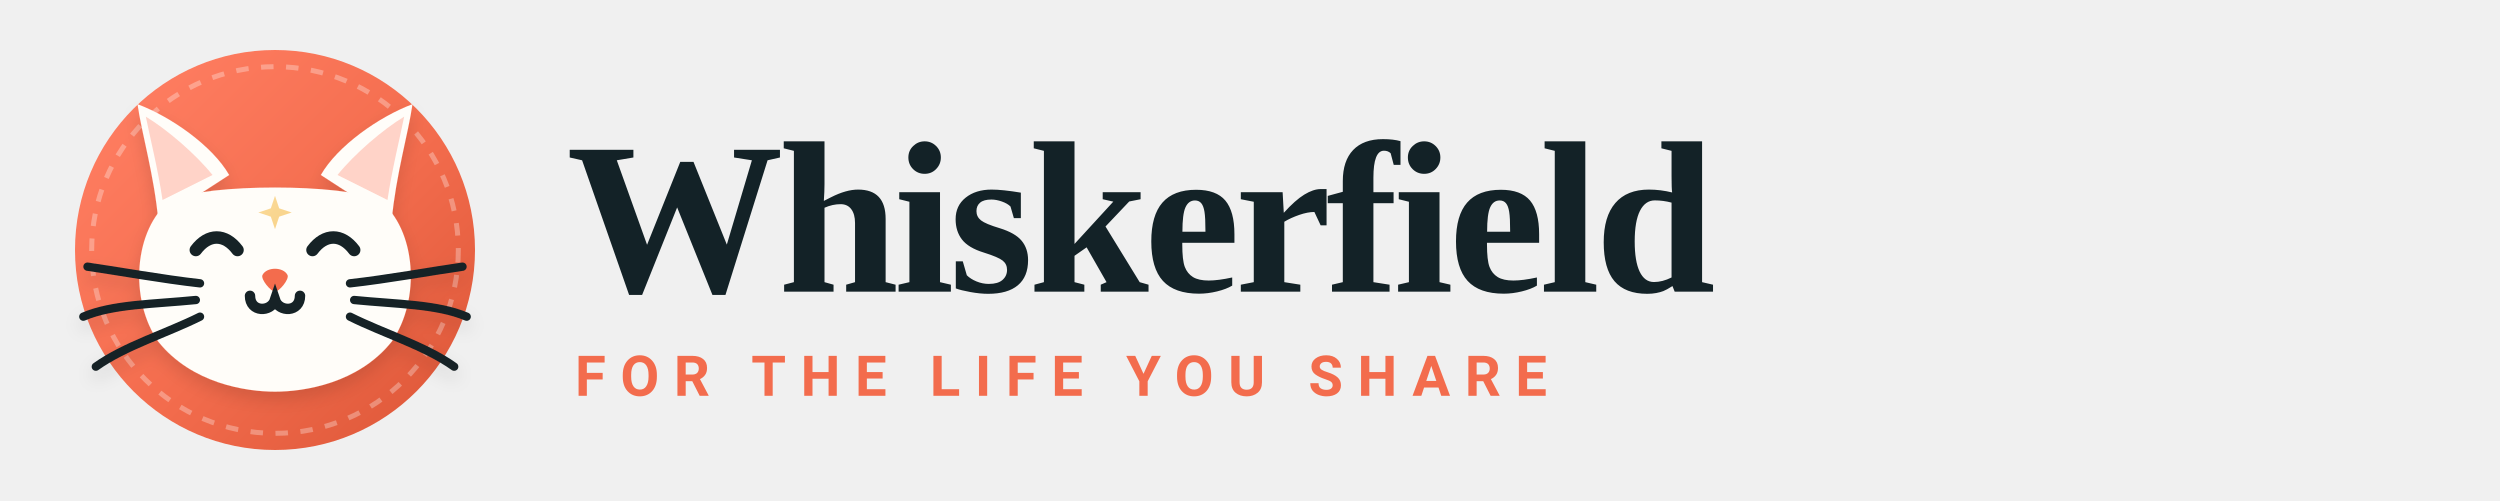
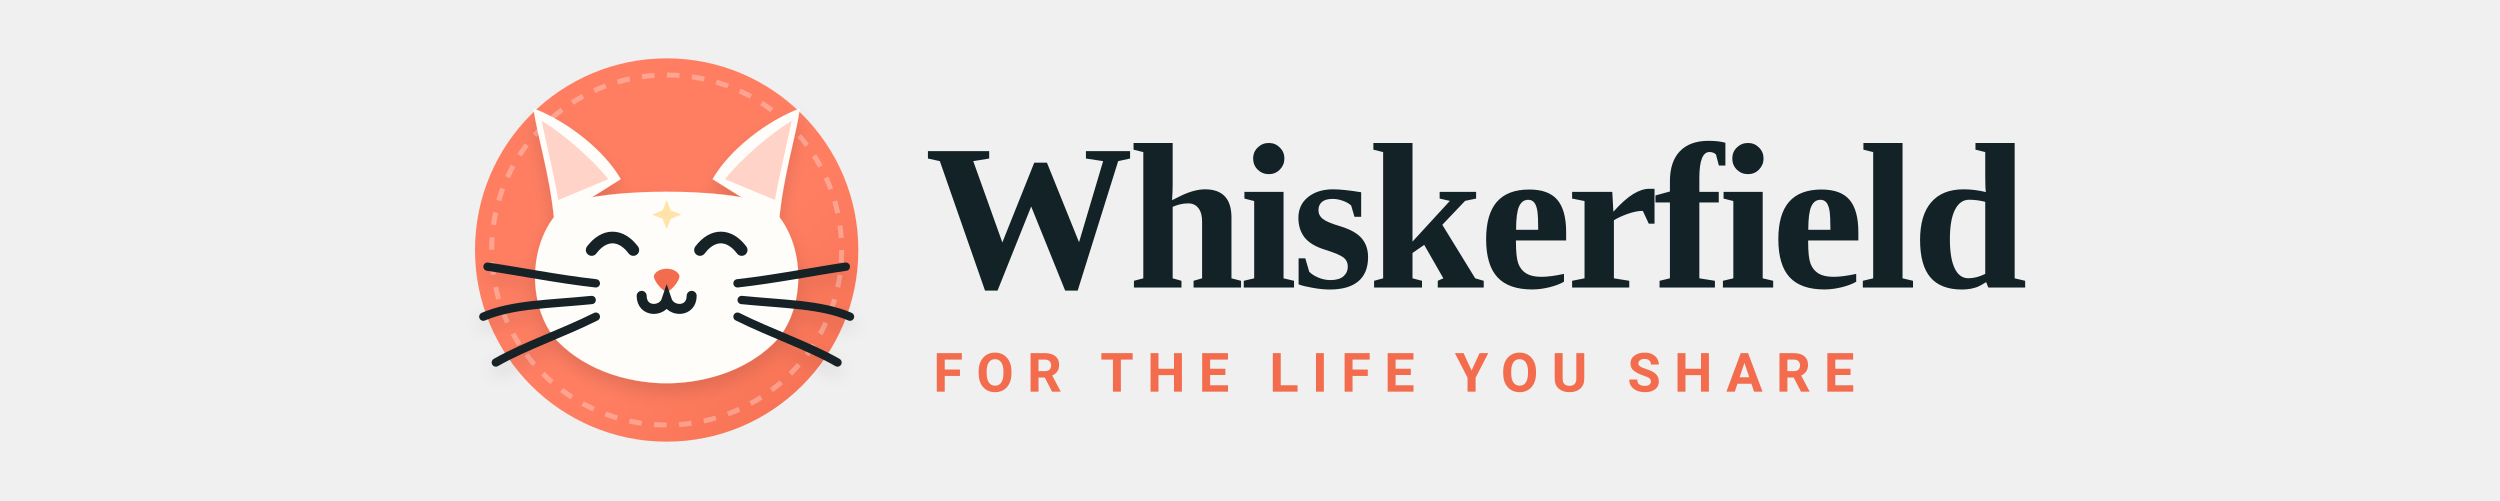
<svg xmlns="http://www.w3.org/2000/svg" viewBox="0 0 600 120" width="600" height="120" fill="none">
  <defs>
-     <linearGradient id="wfCoralGrad" x1="20" y1="20" x2="110" y2="110" gradientUnits="userSpaceOnUse">
+     <linearGradient id="wfCoralGrad" x1="120" y1="20" x2="200" y2="100" gradientUnits="userSpaceOnUse">
      <stop offset="0%" stop-color="#FF7E62" />
      <stop offset="50%" stop-color="#F36C4D" />
      <stop offset="100%" stop-color="#D95334" />
    </linearGradient>
-     <linearGradient id="wfSunGrad" x1="50" y1="35" x2="80" y2="65" gradientUnits="userSpaceOnUse">
+     <linearGradient id="wfSunGrad" x1="150" y1="40" x2="175" y2="65" gradientUnits="userSpaceOnUse">
      <stop offset="0%" stop-color="#FFE3A8" />
      <stop offset="100%" stop-color="#F2C572" />
    </linearGradient>
    <filter id="wfDrop" x="-10%" y="-10%" width="120%" height="120%">
      <feDropShadow dx="0" dy="2" stdDeviation="2" flood-color="#000000" flood-opacity="0.12" />
    </filter>
  </defs>
-   <g transform="translate(6, 0)">
-     <circle cx="60" cy="60" r="48" fill="url(#wfCoralGrad)" />
-     <circle cx="60" cy="60" r="44" stroke="#FFF" stroke-width="1.2" stroke-opacity="0.3" stroke-dasharray="3 3" />
+   <g transform="translate(100, 0)">
+     <circle cx="60" cy="60" r="46" fill="url(#wfCoralGrad)" />
+     <circle cx="60" cy="60" r="42" stroke="#FFF" stroke-width="1.2" stroke-opacity="0.3" stroke-dasharray="3 3" />
    <g filter="url(#wfDrop)">
-       <path d="M 32 53 C 31 42, 28 32, 27 25 C 35 28, 45 35, 49 42 Z" fill="#FFFDF9" />
-       <path d="M 33 48 C 32 41, 30 33, 29 28 C 34 31, 41 37, 45 42 Z" fill="#FFCBBF" opacity="0.85" />
-       <path d="M 88 53 C 89 42, 92 32, 93 25 C 85 28, 75 35, 71 42 Z" fill="#FFFDF9" />
-       <path d="M 87 48 C 88 41, 90 33, 91 28 C 86 31, 79 37, 75 42 Z" fill="#FFCBBF" opacity="0.85" />
-       <path d="M 35 48                 C 44 44, 76 44, 85 48                 C 94 55, 95 72, 88 82                 C 80 92, 67 94, 60 94                 C 53 94, 40 92, 32 82                 C 25 72, 26 55, 35 48 Z" fill="#FFFDF9" />
-       <path d="M 41 60 C 44 56, 48 56, 51 60" stroke="#132227" stroke-width="3" stroke-linecap="round" fill="none" />
-       <path d="M 69 60 C 72 56, 76 56, 79 60" stroke="#132227" stroke-width="3" stroke-linecap="round" fill="none" />
+       <path d="M 33 53 C 32 42, 29 33, 28 26 C 36 29, 45 36, 49 43 Z" fill="#FFFDF9" />
+       <path d="M 34 48 C 33 42, 31 34, 30 29 C 35 32, 42 38, 46 43 Z" fill="#FFCBBF" opacity="0.85" />
+       <path d="M 87 53 C 88 42, 91 33, 92 26 C 84 29, 75 36, 71 43 Z" fill="#FFFDF9" />
+       <path d="M 86 48 C 87 42, 89 34, 90 29 C 85 32, 78 38, 74 43 Z" fill="#FFCBBF" opacity="0.85" />
+       <path d="M 36 49                 C 45 45, 75 45, 84 49                 C 93 56, 94 72, 87 81                 C 79 90, 67 92, 60 92                 C 53 92, 41 90, 33 81                 C 26 72, 27 56, 36 49 Z" fill="#FFFDF9" />
+       <path d="M 42 60 C 45 56, 49 56, 52 60" stroke="#132227" stroke-width="2.8" stroke-linecap="round" fill="none" />
+       <path d="M 68 60 C 71 56, 75 56, 78 60" stroke="#132227" stroke-width="2.8" stroke-linecap="round" fill="none" />
      <path d="M 57 66 C 58 64, 62 64, 63 66 C 63.5 67, 61 70, 60 70 C 59 70, 56.5 67, 57 66 Z" fill="#F36C4D" />
-       <path d="M 54 71 C 54 75, 59 75, 60 72 C 61 75, 66 75, 66 71" stroke="#132227" stroke-width="2.5" stroke-linecap="round" fill="none" />
-       <path d="M 42 68 C 33 67, 22 65, 15 64" stroke="#132227" stroke-width="2" stroke-linecap="round" />
-       <path d="M 41 72 C 31 73, 21 73, 14 76" stroke="#132227" stroke-width="2" stroke-linecap="round" />
-       <path d="M 42 76 C 34 80, 24 83, 17 88" stroke="#132227" stroke-width="2" stroke-linecap="round" />
-       <path d="M 78 68 C 87 67, 98 65, 105 64" stroke="#132227" stroke-width="2" stroke-linecap="round" />
-       <path d="M 79 72 C 89 73, 99 73, 106 76" stroke="#132227" stroke-width="2" stroke-linecap="round" />
-       <path d="M 78 76 C 86 80, 96 83, 103 88" stroke="#132227" stroke-width="2" stroke-linecap="round" />
-       <path d="M 60 47 L 61 50 L 64 51 L 61 52 L 60 55 L 59 52 L 56 51 L 59 50 Z" fill="url(#wfSunGrad)" />
+       <path d="M 54 71 C 54 75, 59 75, 60 72 C 61 75, 66 75, 66 71" stroke="#132227" stroke-width="2.4" stroke-linecap="round" fill="none" />
+       <path d="M 43 68 C 34 67, 24 65, 17 64" stroke="#132227" stroke-width="2" stroke-linecap="round" />
+       <path d="M 42 72 C 32 73, 23 73, 16 76" stroke="#132227" stroke-width="2" stroke-linecap="round" />
+       <path d="M 43 76 C 35 80, 26 83, 19 87" stroke="#132227" stroke-width="2" stroke-linecap="round" />
+       <path d="M 77 68 C 86 67, 96 65, 103 64" stroke="#132227" stroke-width="2" stroke-linecap="round" />
+       <path d="M 78 72 C 88 73, 97 73, 104 76" stroke="#132227" stroke-width="2" stroke-linecap="round" />
+       <path d="M 77 76 C 85 80, 94 83, 101 87" stroke="#132227" stroke-width="2" stroke-linecap="round" />
+       <path d="M 60 48 L 61 50.5 L 63.5 51.5 L 61 52.5 L 60 55 L 59 52.5 L 56.5 51.5 L 59 50.5 Z" fill="url(#wfSunGrad)" />
    </g>
+     <text x="122" y="69" font-family="Georgia, 'Times New Roman', 'Source Serif Pro', serif" font-size="50" font-weight="bold" letter-spacing="-1.2" fill="#132227">Whiskerfield</text>
+     <text x="124" y="94" font-family="-apple-system, BlinkMacSystemFont, 'Segoe UI', Roboto, sans-serif" font-size="13" font-weight="700" letter-spacing="3.2" fill="#F36C4D">FOR THE LIFE YOU SHARE</text>
  </g>
-   <text x="136" y="70" font-family="Georgia, 'Times New Roman', 'Source Serif Pro', serif" font-size="52" font-weight="bold" letter-spacing="-1.2" fill="#132227">Whiskerfield</text>
-   <text x="138" y="95" font-family="-apple-system, BlinkMacSystemFont, 'Segoe UI', Roboto, sans-serif" font-size="13.5" font-weight="700" letter-spacing="3.5" fill="#F36C4D">FOR THE LIFE YOU SHARE</text>
</svg>
